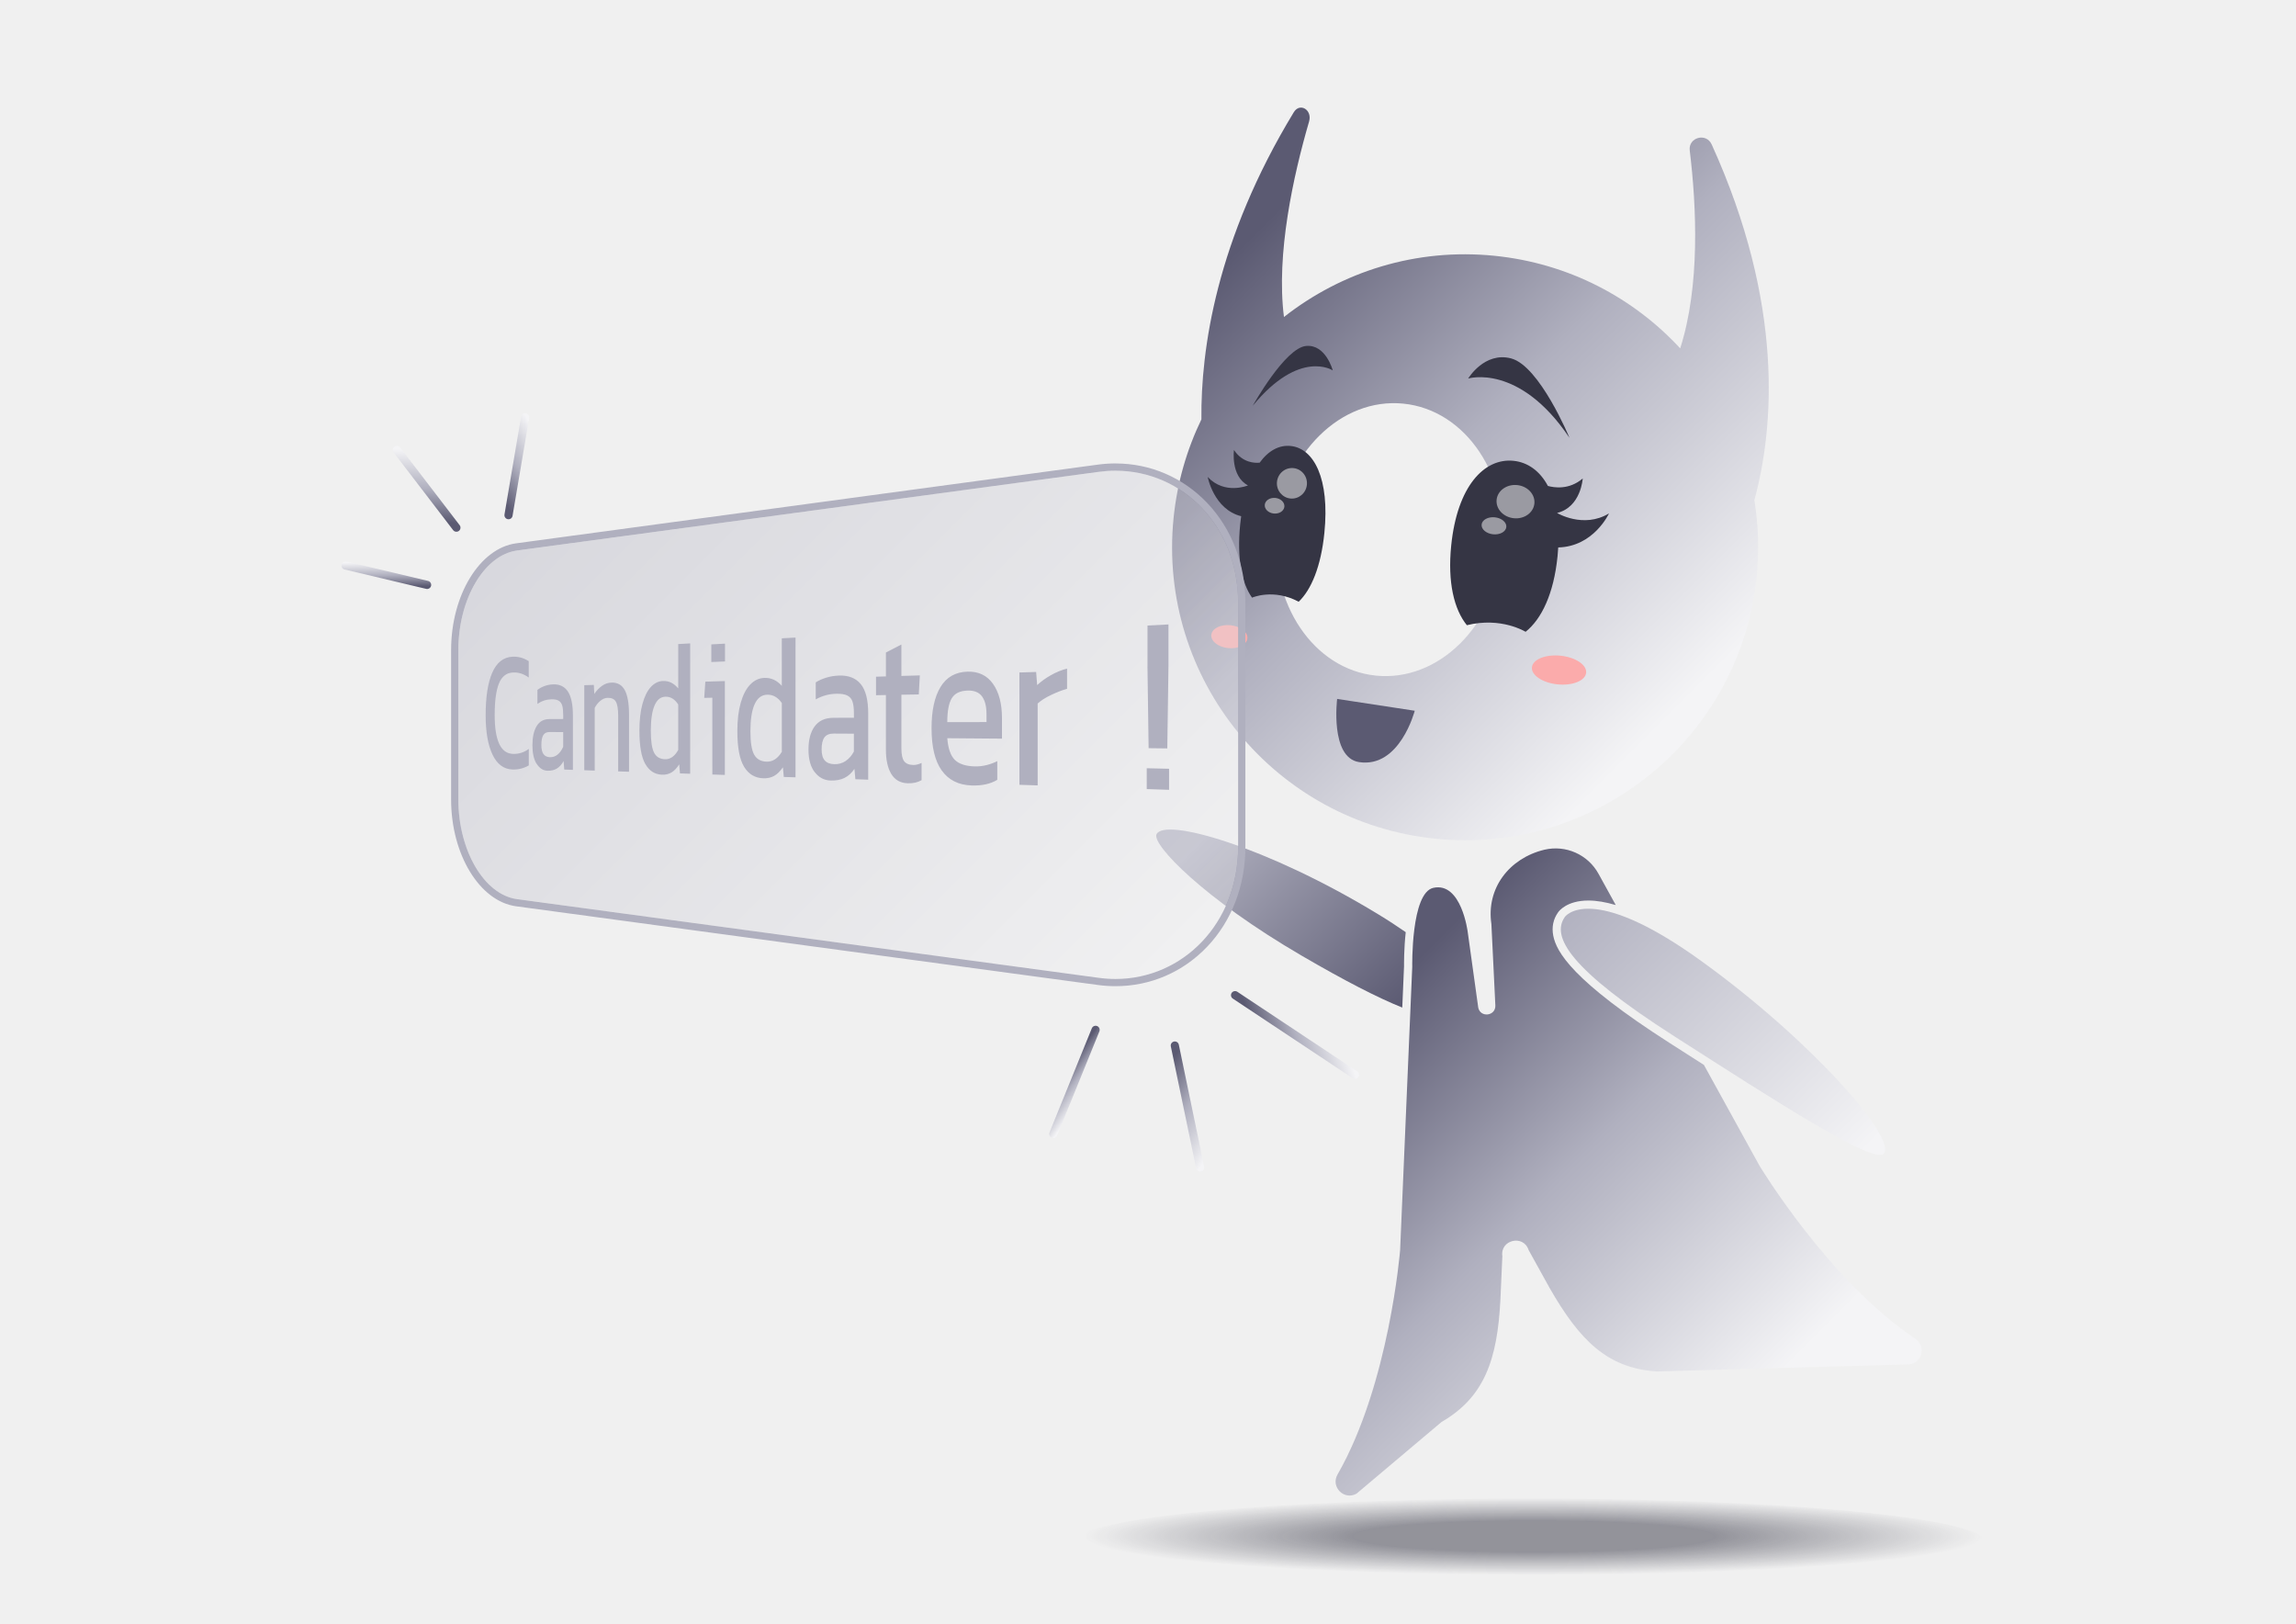
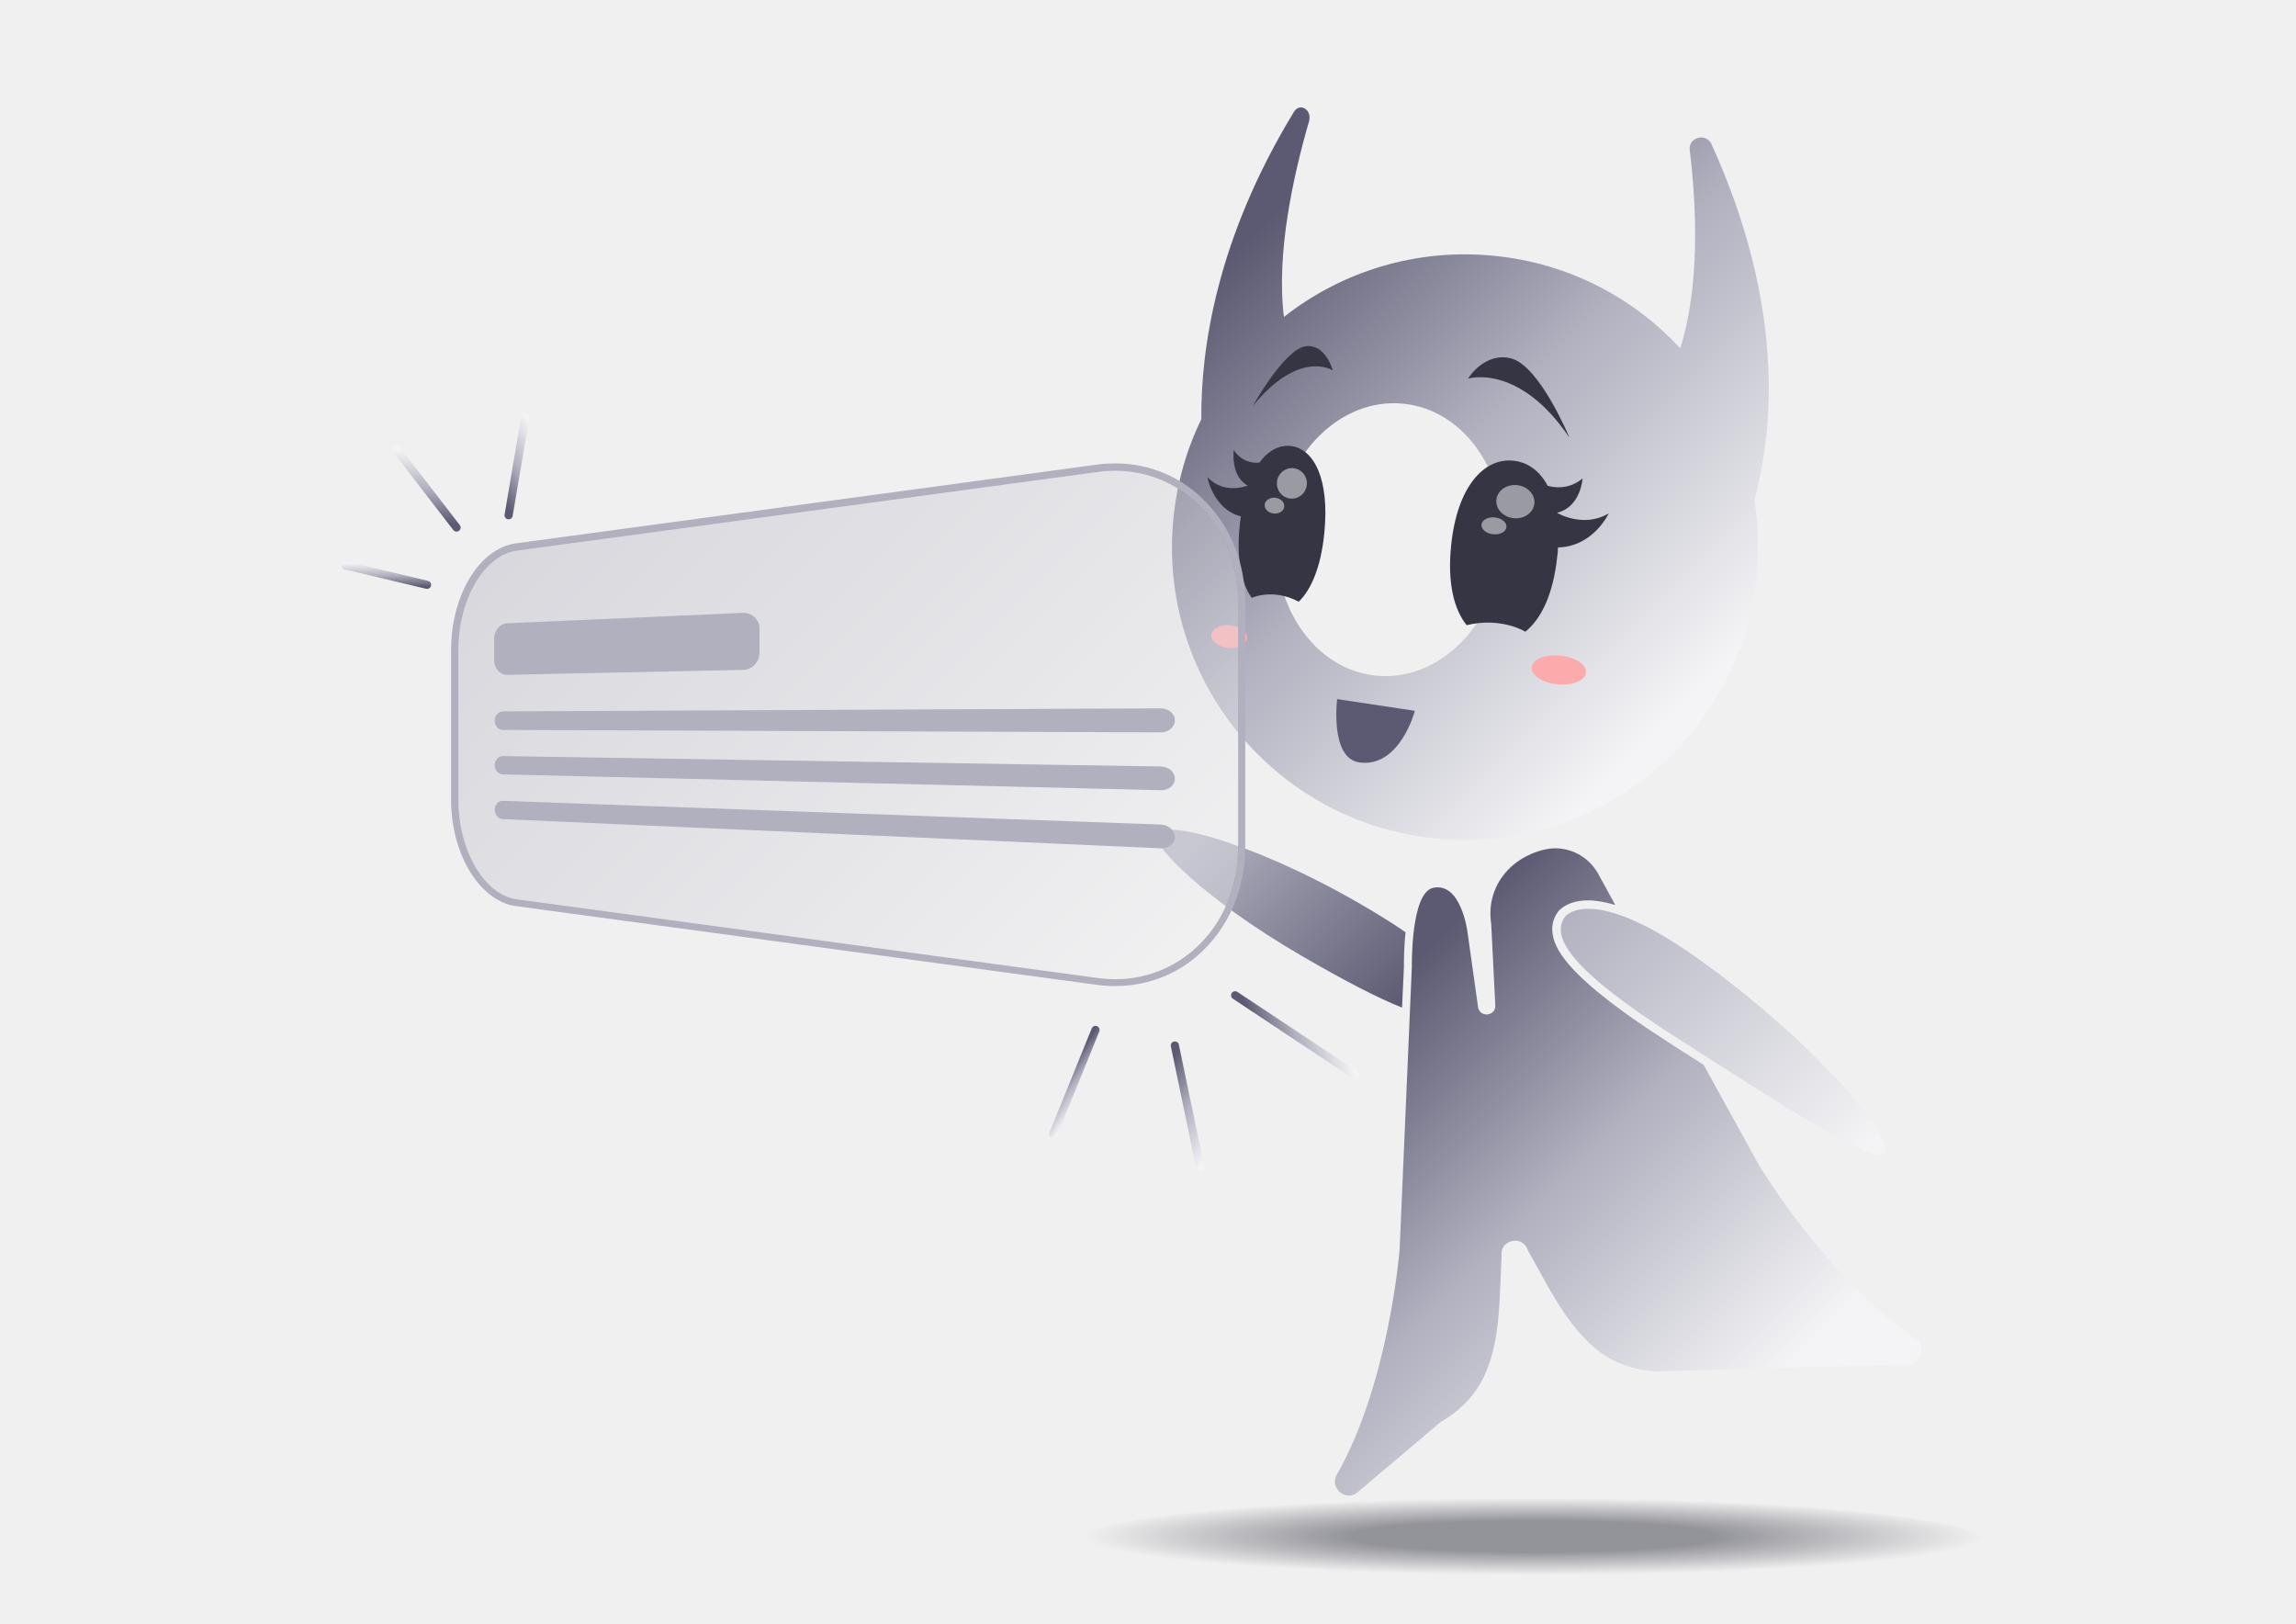
- <svg xmlns="http://www.w3.org/2000/svg" xmlns:xlink="http://www.w3.org/1999/xlink" id="Calque_1" data-name="Calque 1" viewBox="0 0 841.89 595.28">
-   <defs>
-     <linearGradient id="Dégradé_secondaire1" x1="513.98" x2="446.34" y1="369.84" y2="302.2" data-name="Dégradé secondaire1" gradientUnits="userSpaceOnUse">
-       <stop offset="0" stop-color="#5b5a72" />
-       <stop offset="1" stop-color="#b0b0bf" />
+ <svg xmlns="http://www.w3.org/2000/svg" version="1.1" id="Calque_1" x="0px" y="0px" viewBox="0 0 841.9 595.3" style="enable-background:new 0 0 841.9 595.3;" xml:space="preserve">
+   <style type="text/css">
+ 	.st0{fill:url(#SVGID_1_);}
+ 	.st1{fill:url(#SVGID_00000026855980033960581570000008671355559329330609_);}
+ 	.st2{fill:url(#SVGID_00000183220562683784037310000017837569909448608179_);}
+ 	.st3{fill:url(#SVGID_00000125580505380465949030000006919901940359456395_);}
+ 	.st4{fill:url(#SVGID_00000083773092926145956800000006014830311497999780_);}
+ 	.st5{fill:#353544;}
+ 	.st6{fill:#FBABAB;}
+ 	.st7{opacity:0.5;fill:#FFFFFF;enable-background:new    ;}
+ 	.st8{fill:#5B5A72;}
+ 	.st9{opacity:0.4;}
+ 	.st10{fill:url(#SVGID_00000178195151869874145560000011814367324154900903_);}
+ 	.st11{fill:#B0B0BF;}
+ 	
+ 		.st12{fill:none;stroke:url(#SVGID_00000132772249769575995450000009827127678801068679_);stroke-width:3;stroke-linecap:round;stroke-linejoin:round;}
+ 	
+ 		.st13{fill:none;stroke:url(#SVGID_00000045610574536074866480000003932674076457694382_);stroke-width:3;stroke-linecap:round;stroke-linejoin:round;}
+ 	
+ 		.st14{fill:none;stroke:url(#SVGID_00000057837294516769686600000012637507010032892602_);stroke-width:3;stroke-linecap:round;stroke-linejoin:round;}
+ 	
+ 		.st15{fill:none;stroke:url(#SVGID_00000070833379936126915960000011369952256852085148_);stroke-width:3;stroke-linecap:round;stroke-linejoin:round;}
+ 	
+ 		.st16{fill:none;stroke:url(#SVGID_00000038412779851537799080000005759099295370548924_);stroke-width:3;stroke-linecap:round;stroke-linejoin:round;}
+ 	
+ 		.st17{fill:none;stroke:url(#SVGID_00000030444422904160818530000008863862198306130103_);stroke-width:3;stroke-linecap:round;stroke-linejoin:round;}
+ </style>
+   <linearGradient id="SVGID_1_" gradientUnits="userSpaceOnUse" x1="513.979" y1="226.049" x2="446.339" y2="293.689" gradientTransform="matrix(1 0 0 -1 0 595.8898)">
+     <stop offset="0" style="stop-color:#5B5A72" />
+     <stop offset="1" style="stop-color:#B0B0BF" />
+   </linearGradient>
+   <path class="st0" d="M514.8,354.4c0-0.8-0.1-6.4,0.6-12.6c-3-2.1-6.4-4.3-10.2-6.6c-40.7-24.8-78.2-35.5-81.2-29.3  c-1.8,3.7,17.1,23.5,53.4,44.6c15.5,9,27.6,15.3,36.7,18.9L514.8,354.4L514.8,354.4z" />
+   <linearGradient id="SVGID_00000076591360714333260420000006538330818261706163_" gradientUnits="userSpaceOnUse" x1="578.396" y1="269.416" x2="678.746" y2="169.066" gradientTransform="matrix(1 0 0 -1 0 595.8898)">
+     <stop offset="0" style="stop-color:#B0B0BF" />
+     <stop offset="1" style="stop-color:#F4F4F6" />
+   </linearGradient>
+   <path style="fill:url(#SVGID_00000076591360714333260420000006538330818261706163_);" d="M573.8,336.2c0,0,9.2-13.4,50.3,16.3  c41.1,29.7,71.6,65.2,66.7,70.5c-3.7,4-39.3-19-76.7-43C575.5,355.3,568.7,343.4,573.8,336.2L573.8,336.2z" />
+   <linearGradient id="SVGID_00000083810377357781305420000005716073447041227402_" gradientUnits="userSpaceOnUse" x1="471.938" y1="229.597" x2="637.698" y2="63.837" gradientTransform="matrix(1 0 0 -1 0 595.8898)">
+     <stop offset="0.1" style="stop-color:#5B5A72" />
+     <stop offset="0.5" style="stop-color:#B0B0BF" />
+     <stop offset="0.96" style="stop-color:#F4F4F6" />
+   </linearGradient>
+   <path style="fill:url(#SVGID_00000083810377357781305420000005716073447041227402_);" d="M702.3,490.8  c-31.7-21.2-57.2-63.4-57.2-63.4l-20.4-37c-2.6-1.6-5.2-3.4-8-5.1l-4.5-2.9c-36-23-41.7-33.5-42.8-39.5c-0.6-3.1,0-6,1.8-8.5  c0.3-0.4,3.2-4.3,11.1-4.3c3,0,6.4,0.6,10,1.7l-6.3-11.5c-3.9-7-12-10.7-19.8-8.8c-12.9,3.1-21.4,14.1-19.4,27.2l1.5,29.9  c0.2,3.9-5.5,4.6-6.3,0.8l-3.9-27.7c0,0-2.3-18.4-12.6-16.2c-8.3,1.8-7.8,29-7.8,29l-4.5,103.9c0,0-4,49.1-23,82.2  c-2.6,4.5,2.4,9.6,7,7l31.1-26.3c15.7-9.1,20.5-22.8,21.6-44.9l0.7-15.9c-0.4-3,1.5-5,3.8-5.5c2.3-0.5,4.9,0.4,5.8,3.3l7.7,13.9  c11,19.2,21.2,29.4,39.3,30.6l91.7-2.6C704.4,500.5,706.7,493.7,702.3,490.8L702.3,490.8z" />
+   <radialGradient id="SVGID_00000084497485063881407580000004379678750791327876_" cx="624.111" cy="-964.965" r="128.75" gradientTransform="matrix(1.28 4.500000e-04 4.000000e-05 -0.11 -236.5087 456.8225)" gradientUnits="userSpaceOnUse">
+     <stop offset="0.4" style="stop-color:#353544;stop-opacity:0.5" />
+     <stop offset="1" style="stop-color:#353544;stop-opacity:0" />
+   </radialGradient>
+   <ellipse style="fill:url(#SVGID_00000084497485063881407580000004379678750791327876_);" cx="560.9" cy="565.3" rx="167.1" ry="15.9" />
+   <linearGradient id="SVGID_00000113335909239189661120000007859897542625703563_" gradientUnits="userSpaceOnUse" x1="443.467" y1="532.317" x2="635.157" y2="340.627" gradientTransform="matrix(1 0 0 -1 0 595.8898)">
+     <stop offset="0.1" style="stop-color:#5B5A72" />
+     <stop offset="0.5" style="stop-color:#B0B0BF" />
+     <stop offset="0.96" style="stop-color:#F4F4F6" />
+   </linearGradient>
+   <path style="fill:url(#SVGID_00000113335909239189661120000007859897542625703563_);" d="M627.6,52.9c-2-4.4-8.6-2.6-8,2.2  c2.5,20.7,3.8,49.6-3.5,72.6c-17.2-18.6-40.9-31.2-68.1-33.9c-28.8-2.9-56.1,5.8-77.2,22.4c-2.9-23.1,3.4-51.8,9.2-71.7  c1.2-4.3-3.4-7.1-5.6-3.4c-28.4,46.7-34.1,86.9-33.9,112.6c-5.4,11.1-8.9,23.2-10.2,36.1c-6,59,37,111.7,96.1,117.6  c59,6,111.7-37,117.7-96c1-9.6,0.6-19-0.8-28.1C650.5,156.9,654.3,111.7,627.6,52.9L627.6,52.9z M550.9,202.1  c-2.8,27.5-23.5,47.9-46.4,45.6c-22.8-2.3-39.1-26.5-36.3-54c2.8-27.6,23.6-48,46.4-45.7C537.5,150.3,553.7,174.5,550.9,202.1  L550.9,202.1z" />
+   <path class="st5" d="M538.3,138.8c0,0,18.7-5.8,37.2,21.7c0,0-10.9-26.4-21.4-29.1C544.3,128.9,538.3,138.8,538.3,138.8L538.3,138.8  z M488.7,135.8c0,0-12.1-8-29.3,13c0,0,11.8-21.2,19.6-21.9C486.2,126.2,488.7,135.8,488.7,135.8z" />
+   <ellipse transform="matrix(0.1005 -0.9949 0.9949 0.1005 173.2197 658.4327)" class="st6" cx="450.8" cy="233.4" rx="4.2" ry="6.6" />
+   <ellipse transform="matrix(0.1005 -0.9949 0.9949 0.1005 269.7903 789.7136)" class="st6" cx="571.7" cy="245.6" rx="5.3" ry="10" />
+   <path class="st5" d="M537.8,229.2c-4.7-5.8-7.1-15.6-5.7-29.2c2.2-21.7,12.1-32.2,22.8-31.1c5.2,0.5,9.7,3.7,12.6,9.2  c2.1,0.6,7.7,1.6,12.8-2.7c0,0-0.6,10.5-9.4,12.6c0,0,9.7,5.8,19,0.2c0,0-5.6,12.2-18.6,12.5c-0.1,1.1-0.1,2.2-0.3,3.3  c-1.4,13.8-5.9,23-11.7,27.6C559.4,231.6,550.5,226.1,537.8,229.2L537.8,229.2z" />
+   <ellipse transform="matrix(0.1005 -0.9949 0.9949 0.1005 300.9374 718.413)" class="st7" cx="547.8" cy="192.8" rx="3.1" ry="4.6" />
+   <ellipse transform="matrix(0.1005 -0.9949 0.9949 0.1005 316.8477 718.3099)" class="st7" cx="555.7" cy="183.9" rx="6.1" ry="7" />
+   <path class="st5" d="M476.2,220.6c4.6-4.4,8.2-12.8,9.4-25.2c2-19.9-3.9-31-12.4-31.9c-4.1-0.4-8.1,1.6-11.4,6.1  c-1.7,0.2-6.3,0.1-9.4-4.6c0,0-1.3,9.6,5.1,13c0,0-8.5,3.6-14.8-3.1c0,0,2.2,11.9,12.3,14.4c-0.1,1-0.3,2-0.4,3  c-1.3,12.6,0.6,21.7,4.4,26.9C459.1,219.1,466.9,215.6,476.2,220.6L476.2,220.6z" />
+   <ellipse transform="matrix(0.1005 -0.9949 0.9949 0.1005 235.9035 631.7593)" class="st7" cx="467.4" cy="185.4" rx="2.9" ry="3.6" />
+   <ellipse transform="matrix(0.1005 -0.9949 0.9949 0.1005 249.8062 630.6947)" class="st7" cx="473.7" cy="177.2" rx="5.6" ry="5.5" />
+   <path class="st8" d="M518.8,260.6l-28.5-4.3c0,0-2.7,21.5,8,23.2C513.3,281.7,518.8,260.6,518.8,260.6L518.8,260.6z" />
+   <g class="st9">
+     <linearGradient id="SVGID_00000181052329044576882030000012231737989119870872_" gradientUnits="userSpaceOnUse" x1="207.918" y1="442.748" x2="431.788" y2="218.888" gradientTransform="matrix(1 0 0 -1 0 595.8898)">
+       <stop offset="0" style="stop-color:#B0B0BF" />
+       <stop offset="1" style="stop-color:#F4F4F6" />
    </linearGradient>
-     <linearGradient id="Dégradé_sans_nom_26" x1="578.4" x2="678.75" y1="326.47" y2="426.82" data-name="Dégradé sans nom 26" gradientUnits="userSpaceOnUse">
-       <stop offset="0" stop-color="#b0b0bf" />
-       <stop offset="1" stop-color="#f4f4f6" />
-     </linearGradient>
-     <linearGradient id="Dégradé_sans_nom_11" x1="471.94" x2="637.7" y1="366.29" y2="532.05" data-name="Dégradé sans nom 11" gradientUnits="userSpaceOnUse">
-       <stop offset=".1" stop-color="#5b5a72" />
-       <stop offset=".5" stop-color="#b0b0bf" />
-       <stop offset=".96" stop-color="#f4f4f6" />
-     </linearGradient>
-     <linearGradient xlink:href="#Dégradé_sans_nom_11" id="Dégradé_sans_nom_11-2" x1="443.47" x2="635.16" y1="63.57" y2="255.26" data-name="Dégradé sans nom 11" />
-     <linearGradient xlink:href="#Dégradé_sans_nom_26" id="Dégradé_sans_nom_26-2" x1="207.92" x2="431.79" y1="153.14" y2="377" data-name="Dégradé sans nom 26" />
-     <linearGradient xlink:href="#Dégradé_sans_nom_11" id="Dégradé_sans_nom_11-3" x1="-3127.47" x2="-3119.93" y1="-4305.06" y2="-4297.52" data-name="Dégradé sans nom 11" gradientTransform="rotate(-136.08 -581.17 -2703.56)" />
-     <linearGradient xlink:href="#Dégradé_sans_nom_11" id="Dégradé_sans_nom_11-4" x1="-3224.79" x2="-3203.16" y1="-4072.51" y2="-4050.88" data-name="Dégradé sans nom 11" gradientTransform="rotate(-132.68 -599.8 -2679.58)" />
-     <linearGradient xlink:href="#Dégradé_sans_nom_11" id="Dégradé_sans_nom_11-5" x1="-3177.51" x2="-3157.18" y1="-610.52" y2="-590.19" data-name="Dégradé sans nom 11" gradientTransform="rotate(-80.36 -1032.22 -2202.295)" />
-     <linearGradient xlink:href="#Dégradé_sans_nom_11" id="Dégradé_sans_nom_11-6" x1="-3304.32" x2="-3294.94" y1="-4063.43" y2="-4054.05" data-name="Dégradé sans nom 11" gradientTransform="scale(1 -1) rotate(-81.54 670.403 -4369.552)" />
-     <linearGradient xlink:href="#Dégradé_sans_nom_11" id="Dégradé_sans_nom_11-7" x1="-3383.63" x2="-3358.72" y1="-3815.23" y2="-3790.33" data-name="Dégradé sans nom 11" gradientTransform="scale(1 -1) rotate(-78.15 624.11 -4448.31)" />
-     <linearGradient xlink:href="#Dégradé_sans_nom_11" id="Dégradé_sans_nom_11-8" x1="-3060.49" x2="-3035.8" y1="-320.48" y2="-295.79" data-name="Dégradé sans nom 11" gradientTransform="scale(1 -1) rotate(-25.83 -1441.766 -8025.674)" />
-     <radialGradient id="Dégradé_sans_nom_17" cx="597.17" cy="565.28" r="128.75" data-name="Dégradé sans nom 17" fx="597.17" fy="565.28" gradientTransform="matrix(1.28 .00045 -.00004 .11 -202.04 500.8)" gradientUnits="userSpaceOnUse">
-       <stop offset=".4" stop-color="#353544" stop-opacity=".5" />
-       <stop offset="1" stop-color="#353544" stop-opacity="0" />
-     </radialGradient>
-     <style>.cls-9{fill:#fbabab}.cls-10{fill:#b0b0bf}.cls-12{fill:#353544}.cls-18{fill:#fff;opacity:.5}</style>
-   </defs>
-   <path d="M514.83 354.4c-.01-.83-.06-6.44.62-12.65-2.98-2.08-6.36-4.29-10.21-6.63-40.72-24.77-78.18-35.46-81.17-29.27-1.78 3.7 17.15 23.53 53.38 44.61 15.5 9.02 27.63 15.29 36.73 18.93l.64-15Z" style="fill:url(#Dégradé_secondaire1)" />
-   <path d="M573.79 336.17s9.18-13.4 50.26 16.31c41.07 29.71 71.6 65.16 66.67 70.46-3.72 4-39.29-19.03-76.74-42.99-38.48-24.61-45.28-36.6-40.18-43.78Z" style="fill:url(#Dégradé_sans_nom_26)" />
-   <path d="M702.32 490.82c-31.73-21.19-57.15-63.44-57.15-63.44l-20.38-36.96c-2.59-1.65-5.24-3.35-7.97-5.1l-4.46-2.85c-35.98-23.02-41.67-33.54-42.82-39.45-.61-3.15 0-6.04 1.78-8.55.3-.44 3.19-4.32 11.09-4.32 3.02 0 6.38.57 10.05 1.66l-6.33-11.48a17.958 17.958 0 0 0-19.83-8.81c-12.89 3.1-21.39 14.12-19.44 27.24l1.45 29.86c.16 3.88-5.46 4.59-6.27.8l-3.86-27.74s-2.29-18.42-12.59-16.19c-8.28 1.8-7.75 28.96-7.75 28.96l-4.45 103.89s-3.96 49.15-22.95 82.24c-2.6 4.53 2.42 9.59 6.96 7.02l31.15-26.26c15.73-9.12 20.51-22.82 21.62-44.9l.71-15.92c-.44-3 1.49-5.01 3.77-5.54 2.28-.54 4.91.4 5.85 3.29l7.72 13.94c11.01 19.23 21.19 29.42 39.34 30.59l91.66-2.57c5.21.28 7.45-6.48 3.11-9.38Z" style="fill:url(#Dégradé_sans_nom_11)" />
-   <ellipse cx="560.86" cy="565.28" rx="167.11" ry="15.89" style="fill:url(#Dégradé_sans_nom_17)" />
-   <path d="M627.62 52.93c-2-4.4-8.61-2.56-8.03 2.23 2.51 20.72 3.83 49.65-3.5 72.56-17.16-18.57-40.9-31.19-68.06-33.94-28.84-2.92-56.13 5.85-77.23 22.44-2.93-23.08 3.43-51.81 9.21-71.67 1.25-4.28-3.38-7.07-5.61-3.4-28.4 46.74-34.12 86.92-33.87 112.6-5.35 11.05-8.89 23.21-10.2 36.11-5.96 58.97 37.05 111.66 96.09 117.63 59.04 5.97 111.73-37.04 117.7-96.01.97-9.58.64-19.01-.83-28.1 7.18-26.49 11.02-71.67-15.67-130.46Zm-76.7 149.13c-2.78 27.52-23.53 47.95-46.41 45.63-22.82-2.31-39.12-26.48-36.33-54 2.79-27.59 23.6-48.02 46.42-45.71 22.88 2.31 39.12 26.48 36.33 54.08Z" style="fill:url(#Dégradé_sans_nom_11-2)" />
-   <path d="M538.33 138.78s18.69-5.76 37.16 21.73c0 0-10.93-26.39-21.43-29.12-9.8-2.54-15.72 7.39-15.72 7.39ZM488.69 135.79s-12.08-8.01-29.34 12.97c0 0 11.83-21.24 19.58-21.93 7.23-.65 9.76 8.96 9.76 8.96Z" class="cls-12" />
-   <ellipse cx="450.8" cy="233.44" class="cls-9" rx="4.22" ry="6.65" transform="rotate(-84.23 450.77 233.444)" />
-   <ellipse cx="571.7" cy="245.66" class="cls-9" rx="5.28" ry="9.99" transform="rotate(-84.23 571.672 245.673)" />
-   <path d="M537.85 229.19c-4.65-5.76-7.1-15.63-5.73-29.17 2.19-21.68 12.07-32.17 22.84-31.08 5.2.53 9.65 3.66 12.62 9.21 2.12.6 7.73 1.59 12.77-2.74 0 0-.61 10.51-9.41 12.65 0 0 9.65 5.84 19.04.17 0 0-5.56 12.16-18.61 12.47a64.6 64.6 0 0 1-.26 3.28c-1.39 13.75-5.87 23-11.71 27.65 0 0-8.88-5.56-21.55-2.42Z" class="cls-12" />
-   <ellipse cx="547.84" cy="192.79" class="cls-18" rx="3.13" ry="4.55" transform="rotate(-84.23 547.808 192.8)" />
-   <ellipse cx="555.73" cy="183.93" class="cls-18" rx="6.11" ry="6.96" transform="rotate(-84.23 555.707 183.94)" />
-   <path d="M476.2 220.6c4.59-4.39 8.17-12.84 9.42-25.25 2.01-19.87-3.85-30.99-12.38-31.85-4.12-.42-8.11 1.64-11.35 6.12-1.74.18-6.26.11-9.42-4.65 0 0-1.32 9.56 5.13 12.99 0 0-8.48 3.6-14.77-3.11 0 0 2.23 11.89 12.28 14.4-.13.97-.26 1.96-.36 2.99-1.27 12.6.62 21.69 4.35 26.87 0 0 7.83-3.48 17.11 1.51Z" class="cls-12" />
-   <ellipse cx="467.38" cy="185.42" class="cls-18" rx="2.87" ry="3.61" transform="rotate(-84.23 467.363 185.426)" />
-   <ellipse cx="473.76" cy="177.21" class="cls-18" rx="5.6" ry="5.51" transform="rotate(-84.23 473.728 177.22)" />
-   <path d="m518.75 260.57-28.45-4.33s-2.7 21.53 8.05 23.16c14.96 2.28 20.4-18.83 20.4-18.83Z" style="fill:#5b5a72" />
-   <g style="fill:none;opacity:.4">
-     <path d="M402.91 358.49 189.6 329.64c-12.14-1.64-21.53-17.95-21.53-36.5v-54.81c0-18.55 9.39-34.86 21.53-36.5l213.31-28.85c27.3-3.69 51.08 17.66 51.08 47.97v89.56c0 30.31-23.78 51.67-51.08 47.97Z" style="fill:url(#Dégradé_sans_nom_26-2)" />
+     <path style="fill:url(#SVGID_00000181052329044576882030000012231737989119870872_);" d="M402.9,358.5l-213.3-28.8   c-12.1-1.6-21.5-18-21.5-36.5v-54.8c0-18.6,9.4-34.9,21.5-36.5L402.9,173c27.3-3.7,51.1,17.7,51.1,48v89.6   C454,340.8,430.2,362.2,402.9,358.5L402.9,358.5z" />
  </g>
-   <path d="M180.58 276.62c-1.67-3.52-2.5-8.34-2.5-14.48 0-6.63.8-11.79 2.41-15.5 1.62-3.74 4.08-5.7 7.41-5.88 2.11-.11 4.11.43 5.98 1.64v5.99c-1.81-1.32-3.72-1.93-5.73-1.85-2.43.1-4.15 1.45-5.2 4.03-1.04 2.58-1.56 6.42-1.56 11.54 0 4.67.55 8.2 1.66 10.59 1.11 2.41 2.83 3.64 5.15 3.69 2.07.05 3.98-.56 5.7-1.83v6.05c-1.83 1.07-3.83 1.57-5.98 1.5-3.23-.11-5.67-1.95-7.35-5.5ZM196.78 280.05c-1.04-1.61-1.55-3.89-1.55-6.85s.51-5.28 1.54-6.99c1.03-1.72 2.58-2.58 4.67-2.59l5.08-.02v-1.36c0-1.51-.12-2.69-.35-3.52-.24-.84-.67-1.44-1.29-1.82-.63-.38-1.52-.55-2.67-.53-1.85.04-3.57.6-5.15 1.69v-5.14c.74-.57 1.61-1.04 2.61-1.41 1.01-.37 2.08-.57 3.21-.61 2.36-.07 4.15.8 5.36 2.63 1.22 1.84 1.83 4.78 1.83 8.82v19.89l-3.17-.11-.24-3.12c-.67 1.23-1.49 2.14-2.45 2.74-.96.59-2.12.86-3.49.81-1.58-.05-2.88-.9-3.92-2.52Zm7.68-3.41c.83-.67 1.51-1.63 2.05-2.87v-5.37l-5.01-.03c-1.06 0-1.82.37-2.29 1.14-.47.76-.7 1.97-.7 3.62 0 1.53.26 2.65.79 3.36s1.31 1.08 2.37 1.11 1.97-.3 2.8-.96ZM214.23 251.2l3.51-.1.18 3.31c.8-1.21 1.74-2.2 2.81-2.96s2.23-1.17 3.46-1.2c2.23-.07 3.87.85 4.9 2.76 1.04 1.92 1.56 4.94 1.56 9.06v20.86l-3.98-.13v-20.36c0-2.47-.28-4.2-.84-5.18-.56-.98-1.58-1.45-3.05-1.42-.89.02-1.75.37-2.6 1.05-.84.68-1.55 1.55-2.11 2.62v23l-3.83-.13v-31.17ZM236.6 280.07c-1.43-2.53-2.14-6.6-2.14-12.21 0-3.79.36-7.03 1.1-9.74.73-2.71 1.75-4.79 3.05-6.22 1.31-1.44 2.81-2.19 4.52-2.24 1.09-.03 2.09.17 2.98.61.9.44 1.75 1.14 2.58 2.1v-16.25l4.38-.24v47.79l-3.74-.13-.28-3.32c-.88 1.38-1.82 2.37-2.82 2.97-1 .6-2.16.87-3.49.82-2.66-.09-4.7-1.41-6.14-3.96Zm12.09-5.12v-16.67c-1.25-1.95-2.8-2.9-4.66-2.86-1.79.04-3.14 1.12-4.04 3.26-.9 2.13-1.35 5.22-1.35 9.26 0 3.82.4 6.49 1.21 8.03s2.15 2.33 4.02 2.38c1.91.05 3.52-1.08 4.82-3.4ZM261.21 255.8l-2.99.05.41-5.95 7.16-.21v34.41l-4.59-.15V255.8Zm-.38-19.56 5.01-.27v6.53l-5.01.21v-6.47ZM272.82 281.07c-1.64-2.71-2.45-7.06-2.45-13.06 0-4.05.42-7.52 1.25-10.41.84-2.9 2-5.12 3.49-6.66 1.5-1.54 3.22-2.35 5.18-2.41 1.25-.04 2.39.18 3.42.65 1.03.47 2.01 1.22 2.96 2.25v-17.41l5.03-.28v51.24l-4.3-.14-.32-3.55c-1.01 1.48-2.08 2.53-3.23 3.17-1.15.64-2.48.93-4 .87-3.05-.11-5.39-1.53-7.03-4.25Zm13.86-5.46v-17.86c-1.43-2.09-3.21-3.1-5.35-3.06-2.06.04-3.6 1.21-4.63 3.5-1.03 2.28-1.54 5.58-1.54 9.91 0 4.09.46 6.95 1.39 8.59.93 1.65 2.46 2.5 4.6 2.55 2.19.05 4.04-1.15 5.53-3.63ZM298.73 283.09c-1.52-1.96-2.28-4.73-2.28-8.31s.75-6.4 2.26-8.47c1.51-2.08 3.8-3.13 6.88-3.15l7.52-.03v-1.66c0-1.84-.18-3.27-.53-4.29-.35-1.02-.99-1.76-1.92-2.21-.93-.45-2.24-.66-3.95-.63-2.73.05-5.26.75-7.6 2.07v-6.24c1.08-.7 2.37-1.27 3.85-1.73 1.49-.46 3.06-.71 4.73-.77 3.49-.11 6.15.94 7.95 3.16 1.81 2.23 2.71 5.82 2.71 10.75v24.26l-4.7-.16-.35-3.8c-1 1.5-2.21 2.6-3.64 3.31-1.42.71-3.14 1.03-5.15.96-2.33-.08-4.25-1.11-5.78-3.09Zm11.33-4.09c1.22-.81 2.24-1.97 3.04-3.48v-6.54l-7.42-.04c-1.56 0-2.68.45-3.37 1.38-.69.92-1.04 2.39-1.04 4.4 0 1.86.38 3.22 1.16 4.08.77.87 1.94 1.33 3.5 1.36 1.53.04 2.91-.35 4.13-1.15ZM326.83 283.77c-1.33-2.16-1.99-5.17-1.99-9.02v-19.94l-3.62.07v-6.79l3.62-.11v-8.76l5.68-2.93v11.52l6.76-.2-.38 6.98-6.38.11v19.64c0 2.22.33 3.78.98 4.69.66.91 1.77 1.38 3.34 1.42.97.02 2-.22 3.08-.75v6.32c-1.41.83-3.12 1.21-5.12 1.14-2.66-.09-4.65-1.23-5.98-3.39ZM345.29 282.44c-2.48-3.49-3.71-8.63-3.71-15.47 0-6.44 1.08-11.46 3.26-15.07 2.19-3.63 5.47-5.52 9.88-5.66 4.04-.12 7.17 1.35 9.36 4.42 2.21 3.1 3.32 7.29 3.32 12.57v7.57l-20.05-.16c.3 3.78 1.22 6.43 2.76 7.94 1.55 1.52 4 2.31 7.37 2.4 1.39.03 2.82-.13 4.28-.49 1.47-.37 2.77-.85 3.92-1.46v6.86c-2.48 1.52-5.64 2.21-9.47 2.07-4.8-.17-8.43-2.02-10.92-5.53Zm16.44-17.73v-2.81c0-2.9-.55-5.09-1.64-6.58-1.09-1.48-2.82-2.2-5.2-2.15-2.82.06-4.77.99-5.88 2.79-1.11 1.8-1.66 4.72-1.66 8.78l14.38-.02ZM373.79 246.54l6.14-.18.37 4.81c1.41-1.32 3.09-2.54 5.06-3.65 1.98-1.12 3.95-1.92 5.91-2.39v7.4c-1.83.51-3.8 1.27-5.91 2.28-2.09 1-3.72 2.04-4.87 3.11v30.02l-6.69-.22v-41.18ZM420.48 281.65l8.19.19v7.72l-8.19-.27v-7.63Zm.28-37.33v-14.99l7.69-.4v15.15l-.43 30.3-6.85-.08-.42-29.98Z" class="cls-10" />
-   <path d="M409.03 172.57c24.64 0 44.96 20.37 44.96 48.39v89.56c0 28.02-20.32 48.39-44.96 48.39-2.01 0-4.05-.14-6.12-.42L189.6 329.64c-12.14-1.64-21.53-17.95-21.53-36.5v-54.81c0-18.55 9.39-34.85 21.53-36.5l213.31-28.85c2.06-.28 4.11-.42 6.12-.42m0-2.66c-2.14 0-4.32.15-6.47.44l-213.31 28.85c-13.37 1.81-23.84 19-23.84 39.13v54.81c0 20.14 10.47 37.32 23.84 39.13l213.31 28.85c2.15.29 4.33.44 6.47.44 12.81 0 24.76-5.15 33.65-14.51 9.01-9.49 13.97-22.46 13.97-36.53v-89.56c0-14.07-4.96-27.04-13.97-36.53-8.89-9.36-20.83-14.51-33.64-14.51Z" class="cls-10" />
-   <path d="m156.61 214.43-29.91-7.1" style="stroke:url(#Dégradé_sans_nom_11-3);stroke-linecap:round;stroke-linejoin:round;stroke-width:3px;fill:none" />
-   <path d="m167.35 193.45-21.82-28.49" style="stroke:url(#Dégradé_sans_nom_11-4);stroke-linecap:round;stroke-linejoin:round;stroke-width:3px;fill:none" />
-   <path d="m186.46 188.87 6.1-35.9" style="stroke:url(#Dégradé_sans_nom_11-5);stroke-linecap:round;stroke-linejoin:round;stroke-width:3px;fill:none" />
-   <path d="m401.73 377.56-15.51 38.18" style="stroke:url(#Dégradé_sans_nom_11-6);stroke-linecap:round;stroke-linejoin:round;stroke-width:3px;fill:none" />
-   <path d="m430.78 383.31 9.29 44.69" style="stroke:url(#Dégradé_sans_nom_11-7);stroke-linecap:round;stroke-linejoin:round;stroke-width:3px;fill:none" />
-   <path d="m452.87 364.85 43.95 29.19" style="stroke-linecap:round;stroke-linejoin:round;stroke-width:3px;stroke:url(#Dégradé_sans_nom_11-8);fill:none" />
+   <path class="st11" d="M409,172.6c24.6,0,45,20.4,45,48.4v89.6c0,28-20.3,48.4-45,48.4c-2,0-4-0.1-6.1-0.4l-213.3-28.9  c-12.1-1.6-21.5-18-21.5-36.5v-54.8c0-18.6,9.4-34.9,21.5-36.5L402.9,173C405,172.7,407,172.6,409,172.6 M409,169.9  c-2.1,0-4.3,0.1-6.5,0.4l-213.3,28.9c-13.4,1.8-23.8,19-23.8,39.1v54.8c0,20.1,10.5,37.3,23.8,39.1l213.3,28.9  c2.1,0.3,4.3,0.4,6.5,0.4c12.8,0,24.8-5.1,33.6-14.5c9-9.5,14-22.5,14-36.5V221c0-14.1-5-27-14-36.5  C433.8,175.1,421.9,169.9,409,169.9L409,169.9z" />
+   <linearGradient id="SVGID_00000041257608263663919220000004358994750796781995_" gradientUnits="userSpaceOnUse" x1="-3000.972" y1="5198.087" x2="-2993.432" y2="5190.547" gradientTransform="matrix(-0.7203 -0.6937 -0.6937 0.7203 1585.8 -5609.592)">
+     <stop offset="0.1" style="stop-color:#5B5A72" />
+     <stop offset="0.5" style="stop-color:#B0B0BF" />
+     <stop offset="0.96" style="stop-color:#F4F4F6" />
+   </linearGradient>
+   <path style="fill:none;stroke:url(#SVGID_00000041257608263663919220000004358994750796781995_);stroke-width:3;stroke-linecap:round;stroke-linejoin:round;" d="  M156.6,214.4l-29.9-7.1" />
+   <linearGradient id="SVGID_00000119799078561955976770000017173613565178848943_" gradientUnits="userSpaceOnUse" x1="-3108.952" y1="4965.117" x2="-3087.326" y2="4943.491" gradientTransform="matrix(-0.6779 -0.7352 -0.7352 0.6779 1698.366 -5456.934)">
+     <stop offset="0.1" style="stop-color:#5B5A72" />
+     <stop offset="0.5" style="stop-color:#B0B0BF" />
+     <stop offset="0.96" style="stop-color:#F4F4F6" />
+   </linearGradient>
+   <path style="fill:none;stroke:url(#SVGID_00000119799078561955976770000017173613565178848943_);stroke-width:3;stroke-linecap:round;stroke-linejoin:round;" d="  M167.4,193.4L145.5,165" />
+   <linearGradient id="SVGID_00000053508812929133726730000012400727555822373031_" gradientUnits="userSpaceOnUse" x1="-3196.341" y1="1430.105" x2="-3176.011" y2="1409.775" gradientTransform="matrix(0.1675 -0.9859 -0.9859 -0.1675 2122.971 -2732.503)">
+     <stop offset="0.1" style="stop-color:#5B5A72" />
+     <stop offset="0.5" style="stop-color:#B0B0BF" />
+     <stop offset="0.96" style="stop-color:#F4F4F6" />
+   </linearGradient>
+   <path style="fill:none;stroke:url(#SVGID_00000053508812929133726730000012400727555822373031_);stroke-width:3;stroke-linecap:round;stroke-linejoin:round;" d="  M186.5,188.9l6.1-35.9" />
+   <linearGradient id="SVGID_00000068640577630238603660000005683139939121091228_" gradientUnits="userSpaceOnUse" x1="-3078.036" y1="4921.795" x2="-3068.652" y2="4912.411" gradientTransform="matrix(0.1471 0.9891 -0.9891 0.1471 5709.752 2713.176)">
+     <stop offset="0.1" style="stop-color:#5B5A72" />
+     <stop offset="0.5" style="stop-color:#B0B0BF" />
+     <stop offset="0.96" style="stop-color:#F4F4F6" />
+   </linearGradient>
+   <path style="fill:none;stroke:url(#SVGID_00000068640577630238603660000005683139939121091228_);stroke-width:3;stroke-linecap:round;stroke-linejoin:round;" d="  M401.7,377.6l-15.5,38.2" />
+   <linearGradient id="SVGID_00000128454653322187267430000006786922450312898968_" gradientUnits="userSpaceOnUse" x1="-3165.472" y1="4679.791" x2="-3140.561" y2="4654.89" gradientTransform="matrix(0.2054 0.9787 -0.9787 0.2054 5650.77 2533.037)">
+     <stop offset="0.1" style="stop-color:#5B5A72" />
+     <stop offset="0.5" style="stop-color:#B0B0BF" />
+     <stop offset="0.96" style="stop-color:#F4F4F6" />
+   </linearGradient>
+   <path style="fill:none;stroke:url(#SVGID_00000128454653322187267430000006786922450312898968_);stroke-width:3;stroke-linecap:round;stroke-linejoin:round;" d="  M430.8,383.3l9.3,44.7" />
+   <linearGradient id="SVGID_00000098200268387918727080000012025820961004705443_" gradientUnits="userSpaceOnUse" x1="-2994.515" y1="1203.767" x2="-2969.818" y2="1179.069" gradientTransform="matrix(0.9001 0.4357 -0.4357 0.9001 3678.271 606.3626)">
+     <stop offset="0.1" style="stop-color:#5B5A72" />
+     <stop offset="0.5" style="stop-color:#B0B0BF" />
+     <stop offset="0.96" style="stop-color:#F4F4F6" />
+   </linearGradient>
+   <path style="fill:none;stroke:url(#SVGID_00000098200268387918727080000012025820961004705443_);stroke-width:3;stroke-linecap:round;stroke-linejoin:round;" d="  M452.9,364.9l44,29.2" />
+   <g>
+     <path class="st11" d="M272.4,245.6l-86.3,1.8c-2.7,0.1-4.9-2.3-4.9-5.3v-8c0-3,2.2-5.5,4.9-5.6l86.3-3.8c3.3-0.1,6.1,2.4,6.1,5.7   v8.9C278.5,242.8,275.7,245.6,272.4,245.6z" />
+     <path class="st11" d="M425.6,268.5l-241.2-0.9c-1.7,0-3-1.5-3-3.4l0,0c0-1.8,1.4-3.4,3-3.4l241.2-1.1c2.9,0,5.2,1.9,5.2,4.4l0,0   C430.8,266.5,428.5,268.5,425.6,268.5z" />
+     <path class="st11" d="M425.6,289.7l-241.2-5.8c-1.7,0-3-1.6-3-3.4l0,0c0-1.8,1.4-3.3,3-3.3l241.2,3.8c2.9,0,5.2,2,5.2,4.5l0,0   C430.8,287.9,428.5,289.8,425.6,289.7z" />
+     <path class="st11" d="M425.6,311l-241.2-10.7c-1.7-0.1-3-1.6-3-3.5l0,0c0-1.8,1.4-3.3,3-3.2l241.2,8.7c2.9,0.1,5.2,2.2,5.2,4.6v0   C430.8,309.2,428.5,311.1,425.6,311z" />
+   </g>
</svg>
